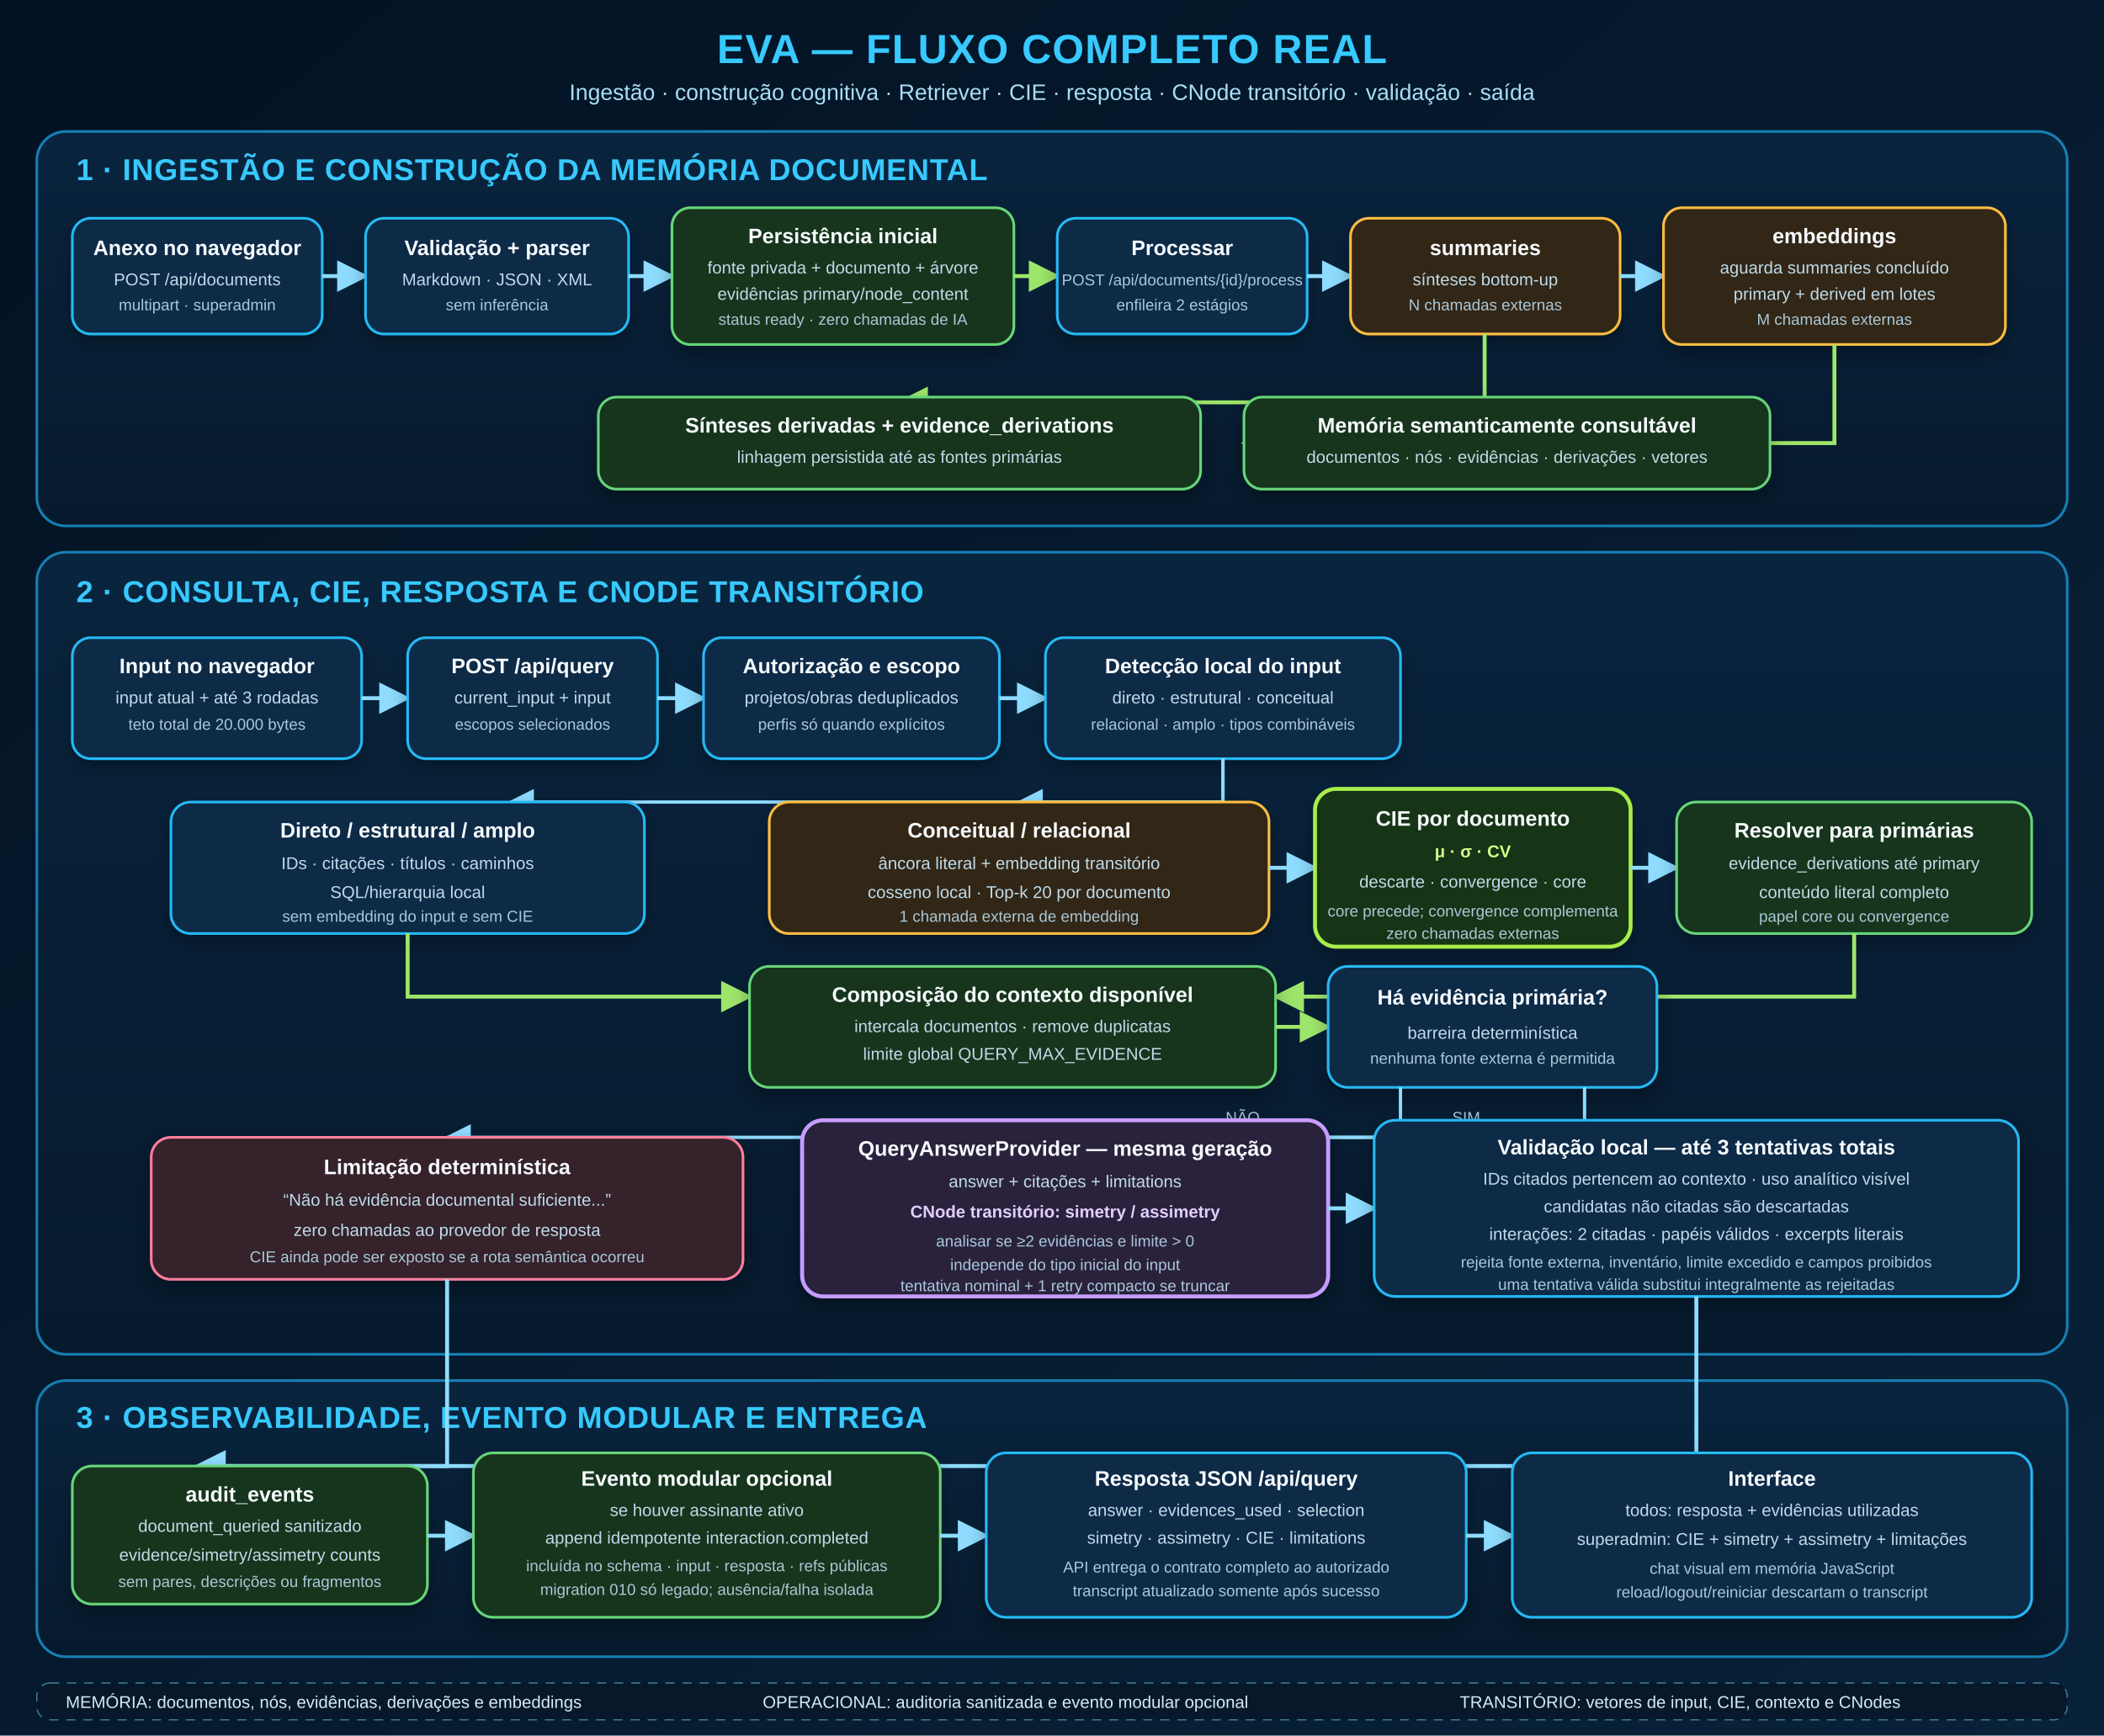
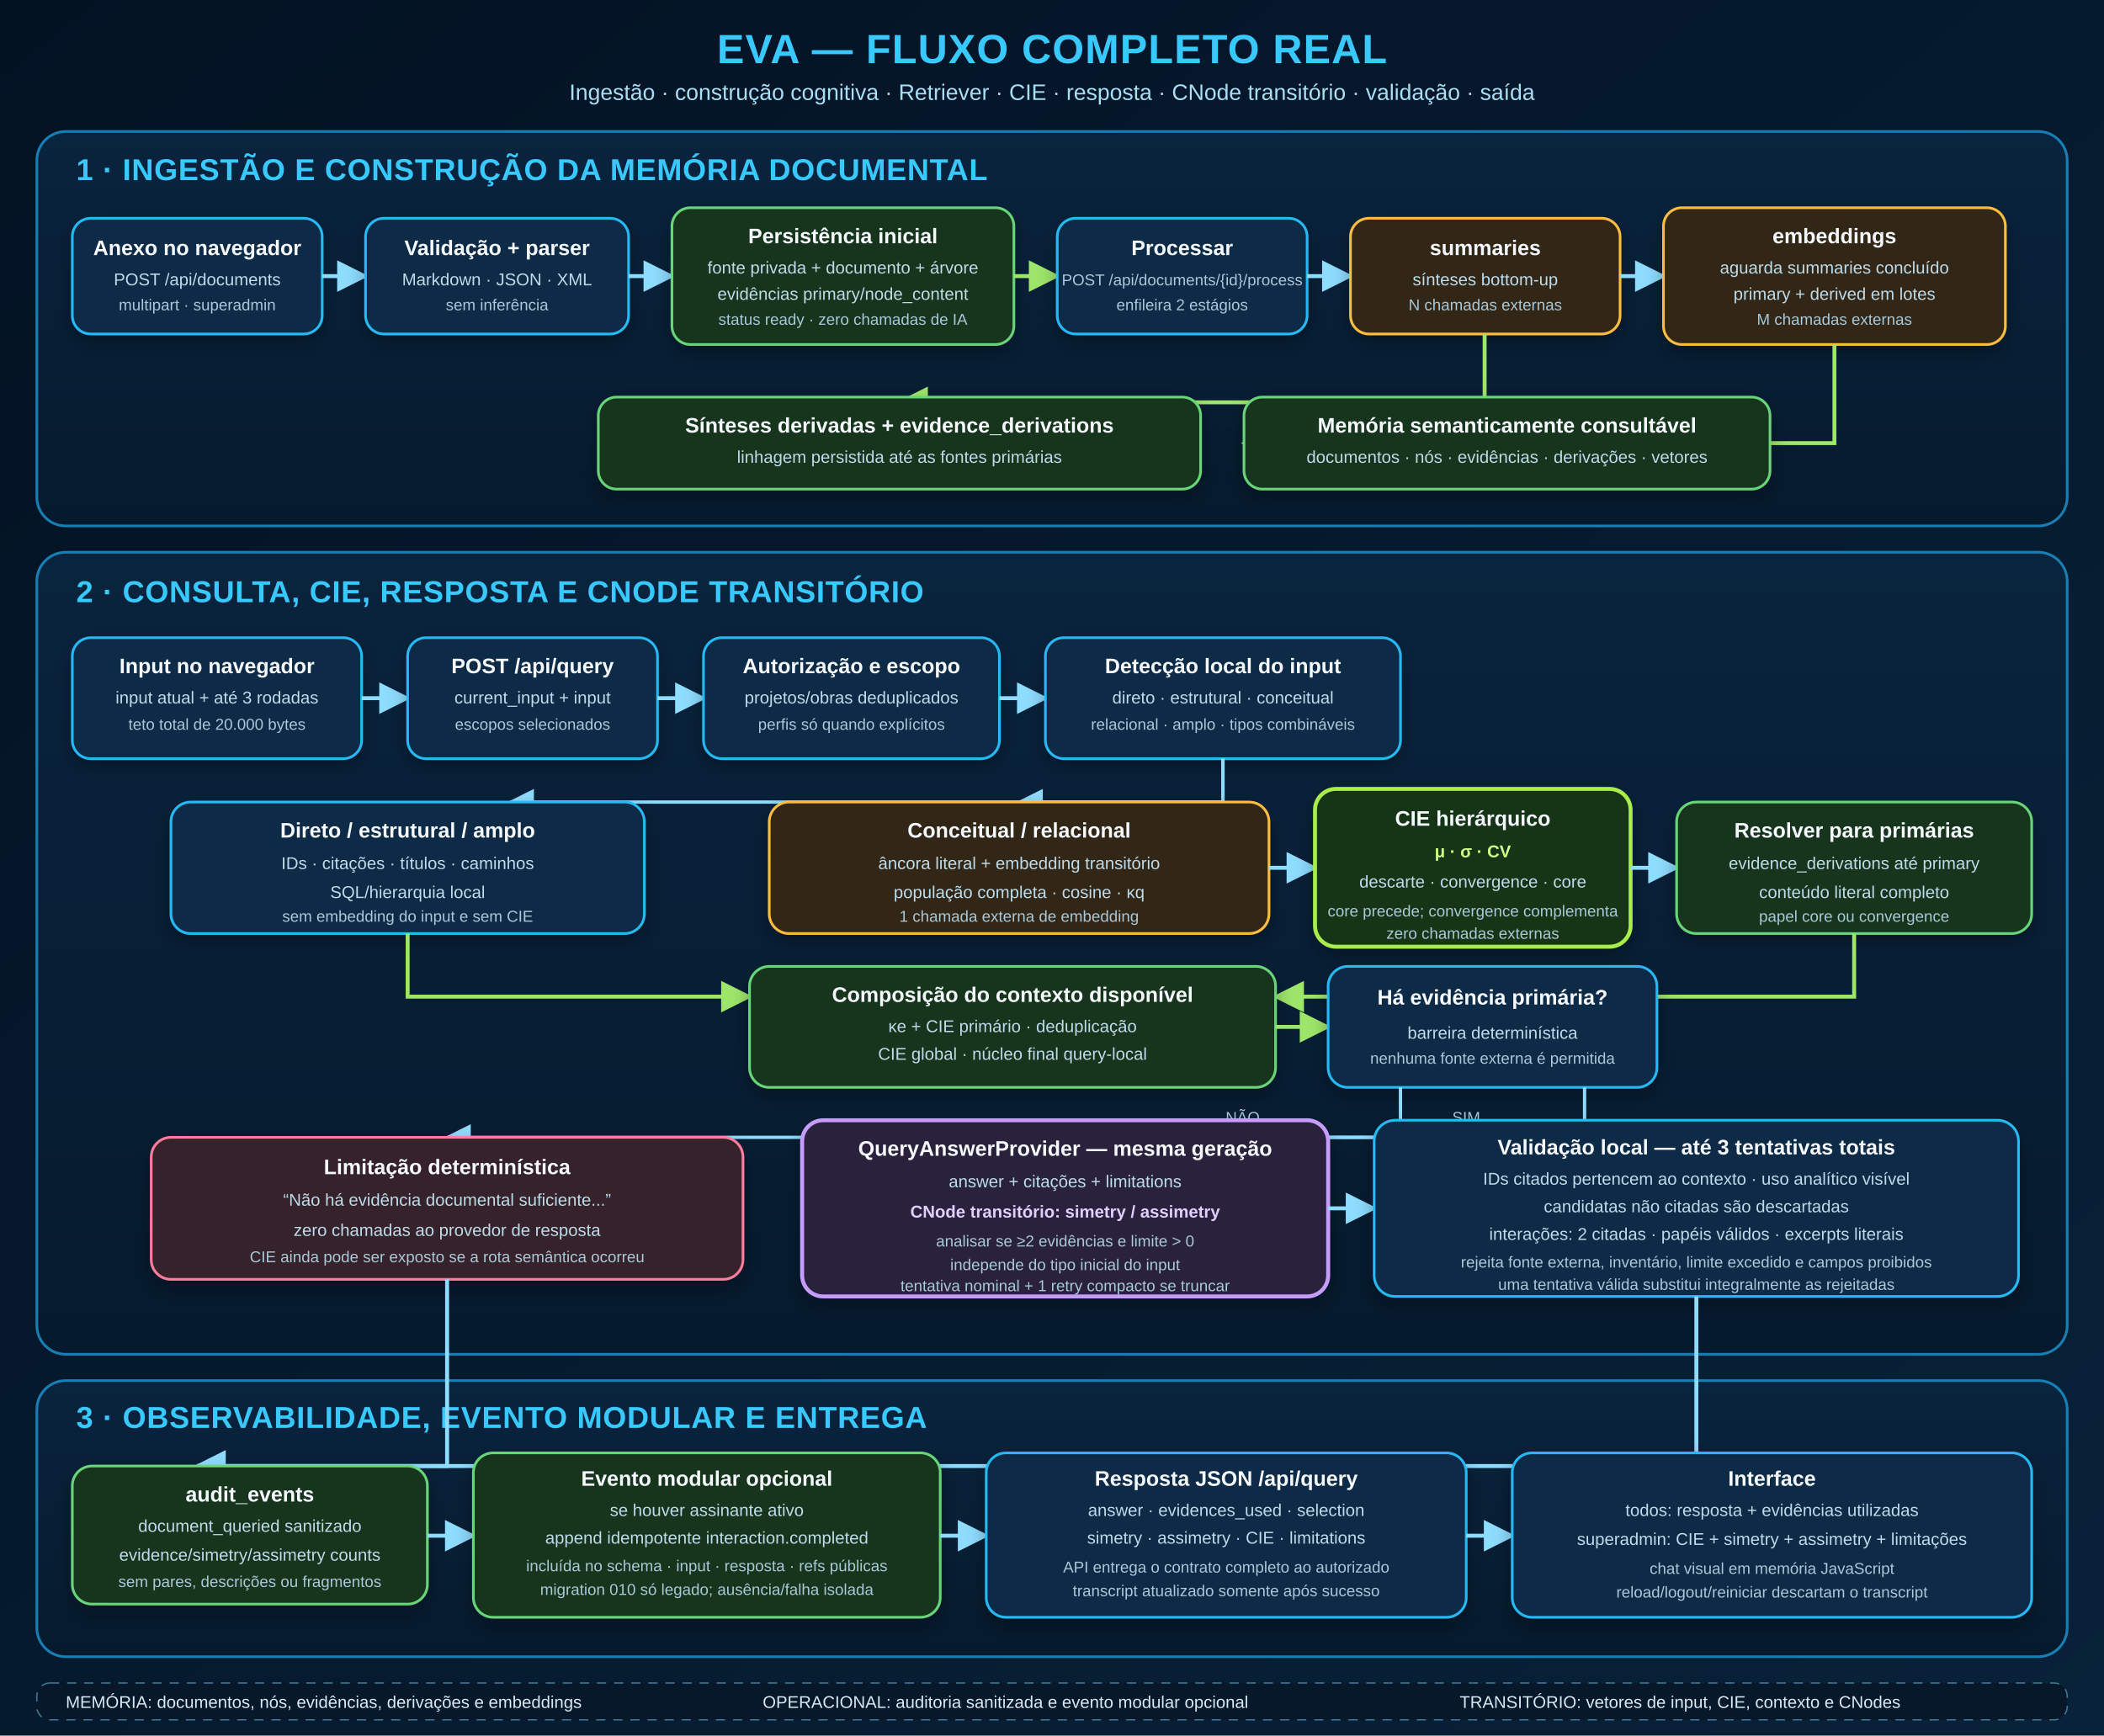
<svg xmlns="http://www.w3.org/2000/svg" width="1600" height="1320" viewBox="0 0 1600 1320" role="img" aria-labelledby="title desc">
  <defs>
    <linearGradient id="bg" x1="0" y1="0" x2="1" y2="1">
      <stop offset="0" stop-color="#031223" />
      <stop offset="1" stop-color="#082239" />
    </linearGradient>
    <linearGradient id="panel" x1="0" y1="0" x2="0" y2="1">
      <stop offset="0" stop-color="#09243e" />
      <stop offset="1" stop-color="#061a2d" />
    </linearGradient>
    <filter id="shadow" x="-20%" y="-20%" width="140%" height="140%">
      <feDropShadow dx="0" dy="6" stdDeviation="7" flood-color="#000" flood-opacity=".3" />
    </filter>
    <marker id="arrow" viewBox="0 0 10 10" refX="9" refY="5" markerWidth="8" markerHeight="8" orient="auto">
      <path d="M0 0 L10 5 L0 10 z" fill="#8edcff" />
    </marker>
    <marker id="arrow-green" viewBox="0 0 10 10" refX="9" refY="5" markerWidth="8" markerHeight="8" orient="auto">
      <path d="M0 0 L10 5 L0 10 z" fill="#9ee66a" />
    </marker>
    <style>
      .panel { fill:url(#panel); stroke:#167fb4; stroke-width:2; }
      .node { fill:#0a2946; stroke:#25b9f3; stroke-width:2; filter:url(#shadow); }
      .node-ai { fill:#302719; stroke:#ffbd3f; stroke-width:2; filter:url(#shadow); }
      .node-cie { fill:#193619; stroke:#a9ed4b; stroke-width:3; filter:url(#shadow); }
      .node-db { fill:#12351f; stroke:#68d579; stroke-width:2; filter:url(#shadow); }
      .node-warn { fill:#34202a; stroke:#ff7e9d; stroke-width:2; filter:url(#shadow); }
      .node-cnode { fill:#2b203d; stroke:#c79cff; stroke-width:3; filter:url(#shadow); }
      .arrow { fill:none; stroke:#8edcff; stroke-width:3; marker-end:url(#arrow); }
      .arrow-green { fill:none; stroke:#9ee66a; stroke-width:3; marker-end:url(#arrow-green); }
      .branch { fill:none; stroke:#8edcff; stroke-width:2.5; marker-end:url(#arrow); }
      .dash { fill:none; stroke:#8edcff; stroke-width:2.5; stroke-dasharray:8 7; marker-end:url(#arrow); }
      .title { fill:#37c9ff; font:700 31px Arial, sans-serif; letter-spacing:.8px; }
      .section { fill:#37c9ff; font:700 23px Arial, sans-serif; letter-spacing:.5px; }
      .subtitle { fill:#a8dff5; font:400 17px Arial, sans-serif; }
      .label { fill:#f7fbff; font:700 16px Arial, sans-serif; text-anchor:middle; }
      .small { fill:#bedbea; font:400 13px Arial, sans-serif; text-anchor:middle; }
      .tiny { fill:#a9c8d8; font:400 12px Arial, sans-serif; text-anchor:middle; }
      .accent { fill:#d2ff8a; font:700 13px Arial, sans-serif; text-anchor:middle; }
      .purple { fill:#e1cfff; font:700 13px Arial, sans-serif; text-anchor:middle; }
      .note { fill:#bedbea; font:400 14px Arial, sans-serif; }
      .legend { fill:#d6eaf3; font:400 13px Arial, sans-serif; }
    </style>
  </defs>
  <rect width="1600" height="1320" fill="url(#bg)" />
  <text x="800" y="48" class="title" text-anchor="middle">EVA — FLUXO COMPLETO REAL</text>
  <text x="800" y="76" class="subtitle" text-anchor="middle">Ingestão · construção cognitiva · Retriever · CIE · resposta · CNode transitório · validação · saída</text>
  <rect x="28" y="100" width="1544" height="300" rx="22" class="panel" />
  <text x="58" y="137" class="section">1 · INGESTÃO E CONSTRUÇÃO DA MEMÓRIA DOCUMENTAL</text>
  <g transform="translate(55 166)">
    <rect width="190" height="88" rx="14" class="node" />
    <text x="95" y="28" class="label">Anexo no navegador</text>
    <text x="95" y="51" class="small">POST /api/documents</text>
    <text x="95" y="70" class="tiny">multipart · superadmin</text>
  </g>
  <path d="M245 210 H278" class="arrow" />
  <g transform="translate(278 166)">
    <rect width="200" height="88" rx="14" class="node" />
    <text x="100" y="28" class="label">Validação + parser</text>
    <text x="100" y="51" class="small">Markdown · JSON · XML</text>
    <text x="100" y="70" class="tiny">sem inferência</text>
  </g>
  <path d="M478 210 H511" class="arrow" />
  <g transform="translate(511 158)">
    <rect width="260" height="104" rx="14" class="node-db" />
    <text x="130" y="27" class="label">Persistência inicial</text>
    <text x="130" y="50" class="small">fonte privada + documento + árvore</text>
    <text x="130" y="70" class="small">evidências primary/node_content</text>
    <text x="130" y="89" class="tiny">status ready · zero chamadas de IA</text>
  </g>
  <path d="M771 210 H804" class="arrow-green" />
  <g transform="translate(804 166)">
    <rect width="190" height="88" rx="14" class="node" />
    <text x="95" y="28" class="label">Processar</text>
    <text x="95" y="51" class="tiny">POST /api/documents/{id}/process</text>
    <text x="95" y="70" class="tiny">enfileira 2 estágios</text>
  </g>
  <path d="M994 210 H1027" class="arrow" />
  <g transform="translate(1027 166)">
    <rect width="205" height="88" rx="14" class="node-ai" />
    <text x="102.5" y="28" class="label">summaries</text>
    <text x="102.5" y="51" class="small">sínteses bottom-up</text>
    <text x="102.5" y="70" class="tiny">N chamadas externas</text>
  </g>
  <path d="M1232 210 H1265" class="arrow" />
  <g transform="translate(1265 158)">
    <rect width="260" height="104" rx="14" class="node-ai" />
    <text x="130" y="27" class="label">embeddings</text>
    <text x="130" y="50" class="small">aguarda summaries concluído</text>
    <text x="130" y="70" class="small">primary + derived em lotes</text>
    <text x="130" y="89" class="tiny">M chamadas externas</text>
  </g>
  <path d="M1129 254 V306 H684" class="arrow-green" />
  <g transform="translate(455 302)">
    <rect width="458" height="70" rx="14" class="node-db" />
    <text x="229" y="27" class="label">Sínteses derivadas + evidence_derivations</text>
    <text x="229" y="50" class="small">linhagem persistida até as fontes primárias</text>
  </g>
  <path d="M1395 262 V337 H946" class="arrow-green" />
  <g transform="translate(946 302)">
    <rect width="400" height="70" rx="14" class="node-db" />
    <text x="200" y="27" class="label">Memória semanticamente consultável</text>
    <text x="200" y="50" class="small">documentos · nós · evidências · derivações · vetores</text>
  </g>
  <rect x="28" y="420" width="1544" height="610" rx="22" class="panel" />
  <text x="58" y="458" class="section">2 · CONSULTA, CIE, RESPOSTA E CNODE TRANSITÓRIO</text>
  <g transform="translate(55 485)">
    <rect width="220" height="92" rx="14" class="node" />
    <text x="110" y="27" class="label">Input no navegador</text>
    <text x="110" y="50" class="small">input atual + até 3 rodadas</text>
    <text x="110" y="70" class="tiny">teto total de 20.000 bytes</text>
  </g>
  <path d="M275 531 H310" class="arrow" />
  <g transform="translate(310 485)">
    <rect width="190" height="92" rx="14" class="node" />
    <text x="95" y="27" class="label">POST /api/query</text>
    <text x="95" y="50" class="small">current_input + input</text>
    <text x="95" y="70" class="tiny">escopos selecionados</text>
  </g>
  <path d="M500 531 H535" class="arrow" />
  <g transform="translate(535 485)">
    <rect width="225" height="92" rx="14" class="node" />
    <text x="112.5" y="27" class="label">Autorização e escopo</text>
    <text x="112.5" y="50" class="small">projetos/obras deduplicados</text>
    <text x="112.5" y="70" class="tiny">perfis só quando explícitos</text>
  </g>
  <path d="M760 531 H795" class="arrow" />
  <g transform="translate(795 485)">
    <rect width="270" height="92" rx="14" class="node" />
    <text x="135" y="27" class="label">Detecção local do input</text>
    <text x="135" y="50" class="small">direto · estrutural · conceitual</text>
    <text x="135" y="70" class="tiny">relacional · amplo · tipos combináveis</text>
  </g>
  <path d="M930 577 V610 H388" class="branch" />
  <g transform="translate(130 610)">
    <rect width="360" height="100" rx="15" class="node" />
    <text x="180" y="27" class="label">Direto / estrutural / amplo</text>
    <text x="180" y="51" class="small">IDs · citações · títulos · caminhos</text>
    <text x="180" y="73" class="small">SQL/hierarquia local</text>
    <text x="180" y="91" class="tiny">sem embedding do input e sem CIE</text>
  </g>
  <path d="M930 577 V610 H775" class="branch" />
  <g transform="translate(585 610)">
    <rect width="380" height="100" rx="15" class="node-ai" />
    <text x="190" y="27" class="label">Conceitual / relacional</text>
    <text x="190" y="51" class="small">âncora literal + embedding transitório</text>
-     <text x="190" y="73" class="small">cosseno local · Top-k 20 por documento</text>
+     <text x="190" y="73" class="small">população completa · cosine · κq</text>
    <text x="190" y="91" class="tiny">1 chamada externa de embedding</text>
  </g>
  <path d="M965 660 H1000" class="arrow" />
  <g transform="translate(1000 600)">
    <rect width="240" height="120" rx="16" class="node-cie" />
-     <text x="120" y="28" class="label">CIE por documento</text>
+     <text x="120" y="28" class="label">CIE hierárquico</text>
    <text x="120" y="52" class="accent">μ · σ · CV</text>
    <text x="120" y="75" class="small">descarte · convergence · core</text>
    <text x="120" y="97" class="tiny">core precede; convergence complementa</text>
    <text x="120" y="114" class="tiny">zero chamadas externas</text>
  </g>
  <path d="M1240 660 H1275" class="arrow" />
  <g transform="translate(1275 610)">
    <rect width="270" height="100" rx="15" class="node-db" />
    <text x="135" y="27" class="label">Resolver para primárias</text>
    <text x="135" y="51" class="small">evidence_derivations até primary</text>
    <text x="135" y="73" class="small">conteúdo literal completo</text>
    <text x="135" y="91" class="tiny">papel core ou convergence</text>
  </g>
  <path d="M310 710 V758 H570" class="arrow-green" />
  <path d="M1410 710 V758 H970" class="arrow-green" />
  <g transform="translate(570 735)">
    <rect width="400" height="92" rx="15" class="node-db" />
    <text x="200" y="27" class="label">Composição do contexto disponível</text>
-     <text x="200" y="50" class="small">intercala documentos · remove duplicatas</text>
-     <text x="200" y="71" class="small">limite global QUERY_MAX_EVIDENCE</text>
+     <text x="200" y="50" class="small">κe + CIE primário · deduplicação</text>
+     <text x="200" y="71" class="small">CIE global · núcleo final query-local</text>
  </g>
  <path d="M970 781 H1010" class="arrow-green" />
  <g transform="translate(1010 735)">
    <rect width="250" height="92" rx="15" class="node" />
    <text x="125" y="29" class="label">Há evidência primária?</text>
    <text x="125" y="55" class="small">barreira determinística</text>
    <text x="125" y="74" class="tiny">nenhuma fonte externa é permitida</text>
  </g>
  <path d="M1065 827 V865 H340" class="branch" />
  <text x="945" y="854" class="tiny">NÃO</text>
  <g transform="translate(115 865)">
    <rect width="450" height="108" rx="15" class="node-warn" />
    <text x="225" y="28" class="label">Limitação determinística</text>
    <text x="225" y="52" class="small">“Não há evidência documental suficiente...”</text>
    <text x="225" y="75" class="small">zero chamadas ao provedor de resposta</text>
    <text x="225" y="95" class="tiny">CIE ainda pode ser exposto se a rota semântica ocorreu</text>
  </g>
  <path d="M1205 827 V865 H810" class="branch" />
  <text x="1115" y="854" class="tiny">SIM</text>
  <g transform="translate(610 852)">
    <rect width="400" height="134" rx="16" class="node-cnode" />
    <text x="200" y="27" class="label">QueryAnswerProvider — mesma geração</text>
    <text x="200" y="51" class="small">answer + citações + limitations</text>
    <text x="200" y="74" class="purple">CNode transitório: simetry / assimetry</text>
    <text x="200" y="96" class="tiny">analisar se ≥2 evidências e limite &gt; 0</text>
    <text x="200" y="114" class="tiny">independe do tipo inicial do input</text>
    <text x="200" y="130" class="tiny">tentativa nominal + 1 retry compacto se truncar</text>
  </g>
  <path d="M1010 919 H1045" class="arrow" />
  <g transform="translate(1045 852)">
    <rect width="490" height="134" rx="16" class="node" />
    <text x="245" y="26" class="label">Validação local — até 3 tentativas totais</text>
    <text x="245" y="49" class="small">IDs citados pertencem ao contexto · uso analítico visível</text>
    <text x="245" y="70" class="small">candidatas não citadas são descartadas</text>
    <text x="245" y="91" class="small">interações: 2 citadas · papéis válidos · excerpts literais</text>
    <text x="245" y="112" class="tiny">rejeita fonte externa, inventário, limite excedido e campos proibidos</text>
    <text x="245" y="129" class="tiny">uma tentativa válida substitui integralmente as rejeitadas</text>
  </g>
  <rect x="28" y="1050" width="1544" height="210" rx="22" class="panel" />
  <text x="58" y="1086" class="section">3 · OBSERVABILIDADE, EVENTO MODULAR E ENTREGA</text>
  <path d="M340 973 V1115 H150" class="arrow" />
  <path d="M1290 986 V1115 H150" class="arrow" />
  <g transform="translate(55 1115)">
    <rect width="270" height="105" rx="15" class="node-db" />
    <text x="135" y="27" class="label">audit_events</text>
    <text x="135" y="50" class="small">document_queried sanitizado</text>
    <text x="135" y="72" class="small">evidence/simetry/assimetry counts</text>
    <text x="135" y="92" class="tiny">sem pares, descrições ou fragmentos</text>
  </g>
  <path d="M325 1168 H360" class="arrow" />
  <g transform="translate(360 1105)">
    <rect width="355" height="125" rx="15" class="node-db" />
    <text x="177.5" y="25" class="label">Evento modular opcional</text>
    <text x="177.5" y="48" class="small">se houver assinante ativo</text>
    <text x="177.5" y="69" class="small">append idempotente interaction.completed</text>
    <text x="177.5" y="90" class="tiny">incluída no schema · input · resposta · refs públicas</text>
    <text x="177.5" y="108" class="tiny">migration 010 só legado; ausência/falha isolada</text>
  </g>
  <path d="M715 1168 H750" class="arrow" />
  <g transform="translate(750 1105)">
    <rect width="365" height="125" rx="15" class="node" />
    <text x="182.5" y="25" class="label">Resposta JSON /api/query</text>
    <text x="182.5" y="48" class="small">answer · evidences_used · selection</text>
    <text x="182.5" y="69" class="small">simetry · assimetry · CIE · limitations</text>
    <text x="182.5" y="91" class="tiny">API entrega o contrato completo ao autorizado</text>
    <text x="182.5" y="109" class="tiny">transcript atualizado somente após sucesso</text>
  </g>
  <path d="M1115 1168 H1150" class="arrow" />
  <g transform="translate(1150 1105)">
    <rect width="395" height="125" rx="15" class="node" />
    <text x="197.5" y="25" class="label">Interface</text>
    <text x="197.5" y="48" class="small">todos: resposta + evidências utilizadas</text>
    <text x="197.5" y="70" class="small">superadmin: CIE + simetry + assimetry + limitações</text>
    <text x="197.5" y="92" class="tiny">chat visual em memória JavaScript</text>
    <text x="197.5" y="110" class="tiny">reload/logout/reiniciar descartam o transcript</text>
  </g>
  <rect x="28" y="1280" width="1544" height="28" rx="10" fill="#061829" stroke="#3e7898" stroke-dasharray="7 6" />
  <text x="50" y="1299" class="legend">MEMÓRIA: documentos, nós, evidências, derivações e embeddings</text>
  <text x="580" y="1299" class="legend">OPERACIONAL: auditoria sanitizada e evento modular opcional</text>
  <text x="1110" y="1299" class="legend">TRANSITÓRIO: vetores de input, CIE, contexto e CNodes</text>
</svg>
